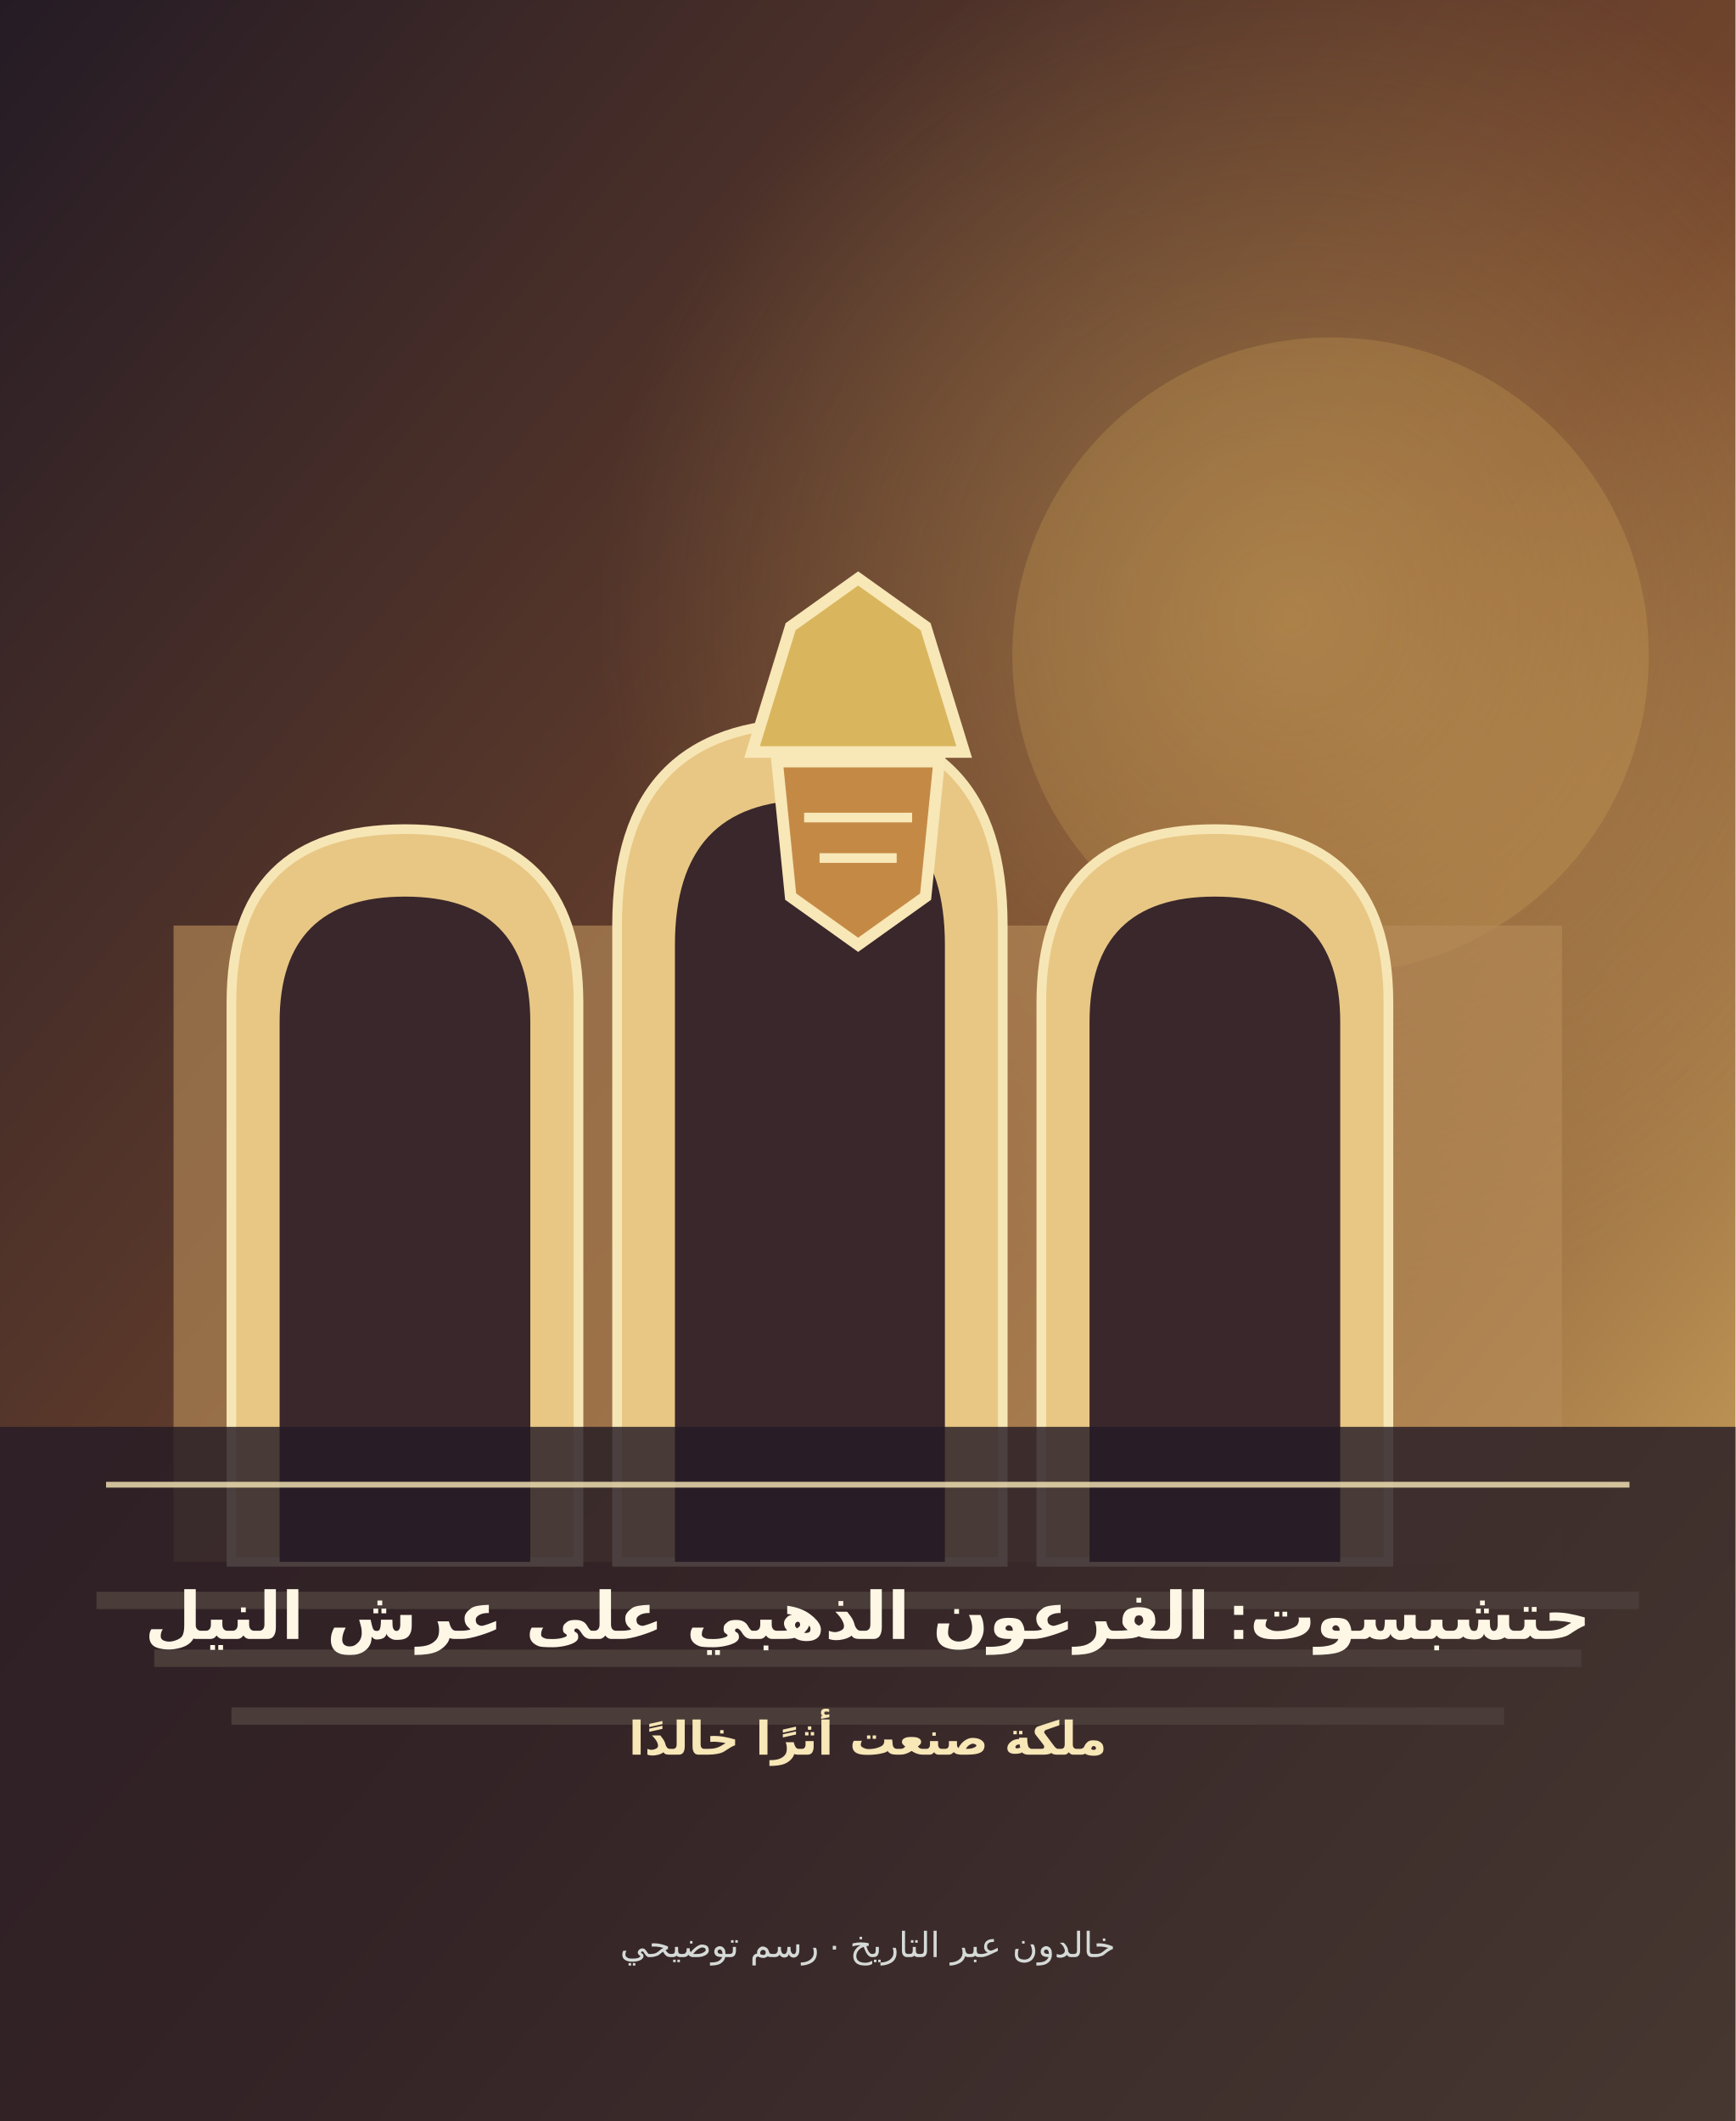
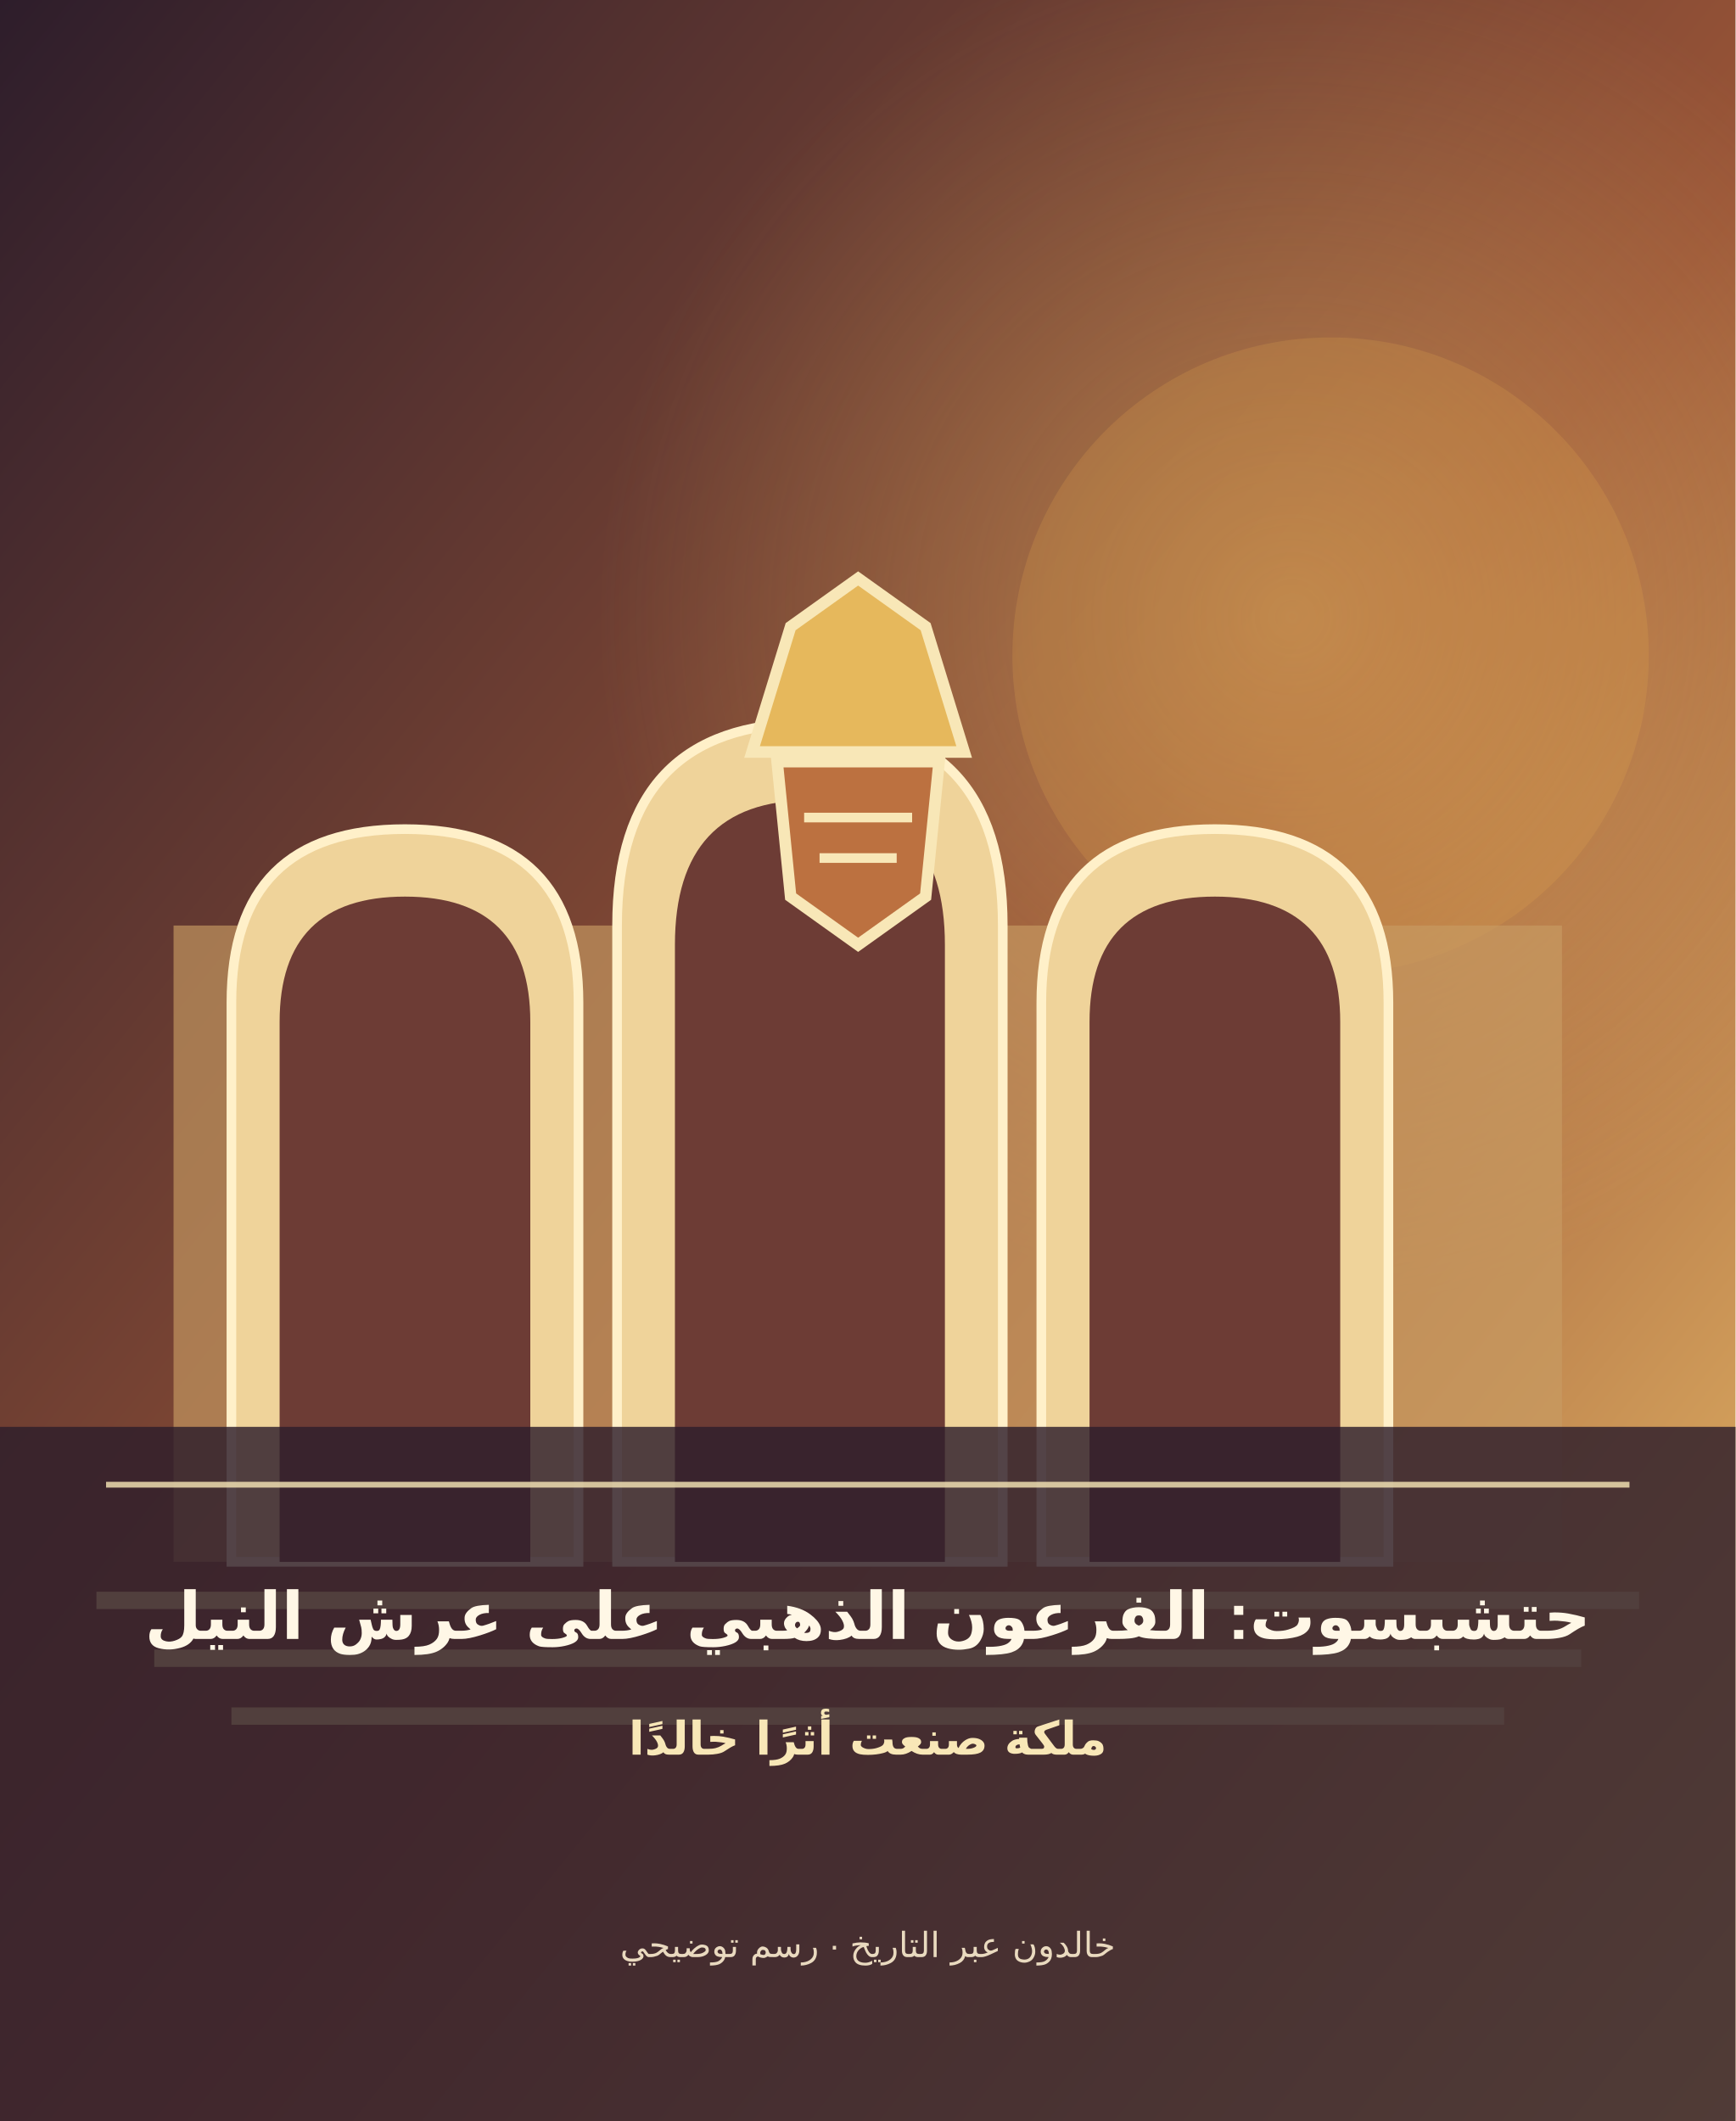
<svg xmlns="http://www.w3.org/2000/svg" width="900" height="1100" viewBox="0 0 900 1100" role="img" aria-labelledby="title desc">
  <defs>
    <linearGradient id="bg" x1="0" y1="0" x2="1" y2="1">
-       <stop stop-color="#241b25" />
-       <stop offset=".55" stop-color="#75472d" />
-       <stop offset="1" stop-color="#e2bb69" />
+       <stop stop-color="#2d1d2b" />
+       <stop offset=".55" stop-color="#9a5537" />
+       <stop offset="1" stop-color="#f0c66e" />
    </linearGradient>
    <radialGradient id="glow">
-       <stop stop-color="#e2bb69" stop-opacity=".4" />
-       <stop offset="1" stop-color="#e2bb69" stop-opacity="0" />
+       <stop stop-color="#f0c66e" stop-opacity=".4" />
+       <stop offset="1" stop-color="#f0c66e" stop-opacity="0" />
    </radialGradient>
  </defs>
  <rect width="900" height="1100" fill="url(#bg)" />
  <circle cx="670" cy="320" r="360" fill="url(#glow)" />
  <g transform="translate(0 90) scale(1.0 1.0)">
-     <circle cx="690" cy="250" r="165" fill="#e7b85e" opacity=".2" />
-     <path d="M90 720V390H810V720Z" fill="#b58a58" opacity=".65" />
-     <g fill="#e8c785" stroke="#f7e6b5" stroke-width="5">
+     <circle cx="690" cy="250" r="165" fill="#e8a94d" opacity=".2" />
+     <path d="M90 720V390H810V720Z" fill="#c89b62" opacity=".65" />
+     <g fill="#efd39a" stroke="#fff0c9" stroke-width="5">
      <path d="M120 720V430Q120 340 210 340Q300 340 300 430V720Z" />
      <path d="M320 720V390Q320 285 420 285Q520 285 520 390V720Z" />
      <path d="M540 720V430Q540 340 630 340Q720 340 720 430V720Z" />
    </g>
-     <g fill="#39272b">
+     <g fill="#6d3c35">
      <path d="M145 720V440Q145 375 210 375Q275 375 275 440V720Z" />
      <path d="M350 720V400Q350 325 420 325Q490 325 490 400V720Z" />
      <path d="M565 720V440Q565 375 630 375Q695 375 695 440V720Z" />
    </g>
-     <path d="M50 740H850M80 770H820M120 800H780" stroke="#f2d493" stroke-width="9" />
+     <path d="M50 740H850M80 770H820M120 800H780" stroke="#f6d78e" stroke-width="9" />
    <g transform="translate(445 330)">
-       <path d="M-55 -30L-35 -95L0 -120L35 -95L55 -30Z" fill="#d9b65d" stroke="#f8e7b7" stroke-width="6" />
-       <path d="M-42 -25L-35 45L0 70L35 45L42 -25Z" fill="#c48a45" stroke="#f8e7b7" stroke-width="6" />
+       <path d="M-55 -30L-35 -95L0 -120L35 -95L55 -30Z" fill="#e6b85c" stroke="#f8e7b7" stroke-width="6" />
+       <path d="M-42 -25L-35 45L0 70L35 45L42 -25Z" fill="#bc7140" stroke="#f8e7b7" stroke-width="6" />
      <path d="M-28 4H28M-20 25H20" stroke="#f8e7b7" stroke-width="5" />
    </g>
  </g>
-   <rect x="0" y="740" width="900" height="360" fill="#241b25" opacity=".82" />
+   <rect x="0" y="740" width="900" height="360" fill="#2d1d2b" opacity=".82" />
  <path d="M55 770H845" stroke="#f8e7b7" stroke-width="3" opacity=".8" />
  <text x="50%" y="850" text-anchor="middle" fill="#fff7e6" font-family="Cairo,Arial,sans-serif" font-size="34" font-weight="800">حتشبسوت: الفرعون الذهبي على عرش النيل</text>
  <text x="50%" y="910" text-anchor="middle" fill="#f8e7b7" font-family="Cairo,Arial,sans-serif" font-size="24" font-weight="700">ملكة صنعت أثرًا خالدًا</text>
-   <text x="50%" y="1015" text-anchor="middle" fill="#eaf1ee" opacity=".88" font-family="Cairo,Arial,sans-serif" font-size="18">خالدون عبر التاريخ · رسم توضيحي</text>
+   <text x="50%" y="1015" text-anchor="middle" fill="#fff0d2" opacity=".88" font-family="Cairo,Arial,sans-serif" font-size="18">خالدون عبر التاريخ · رسم توضيحي</text>
</svg>
